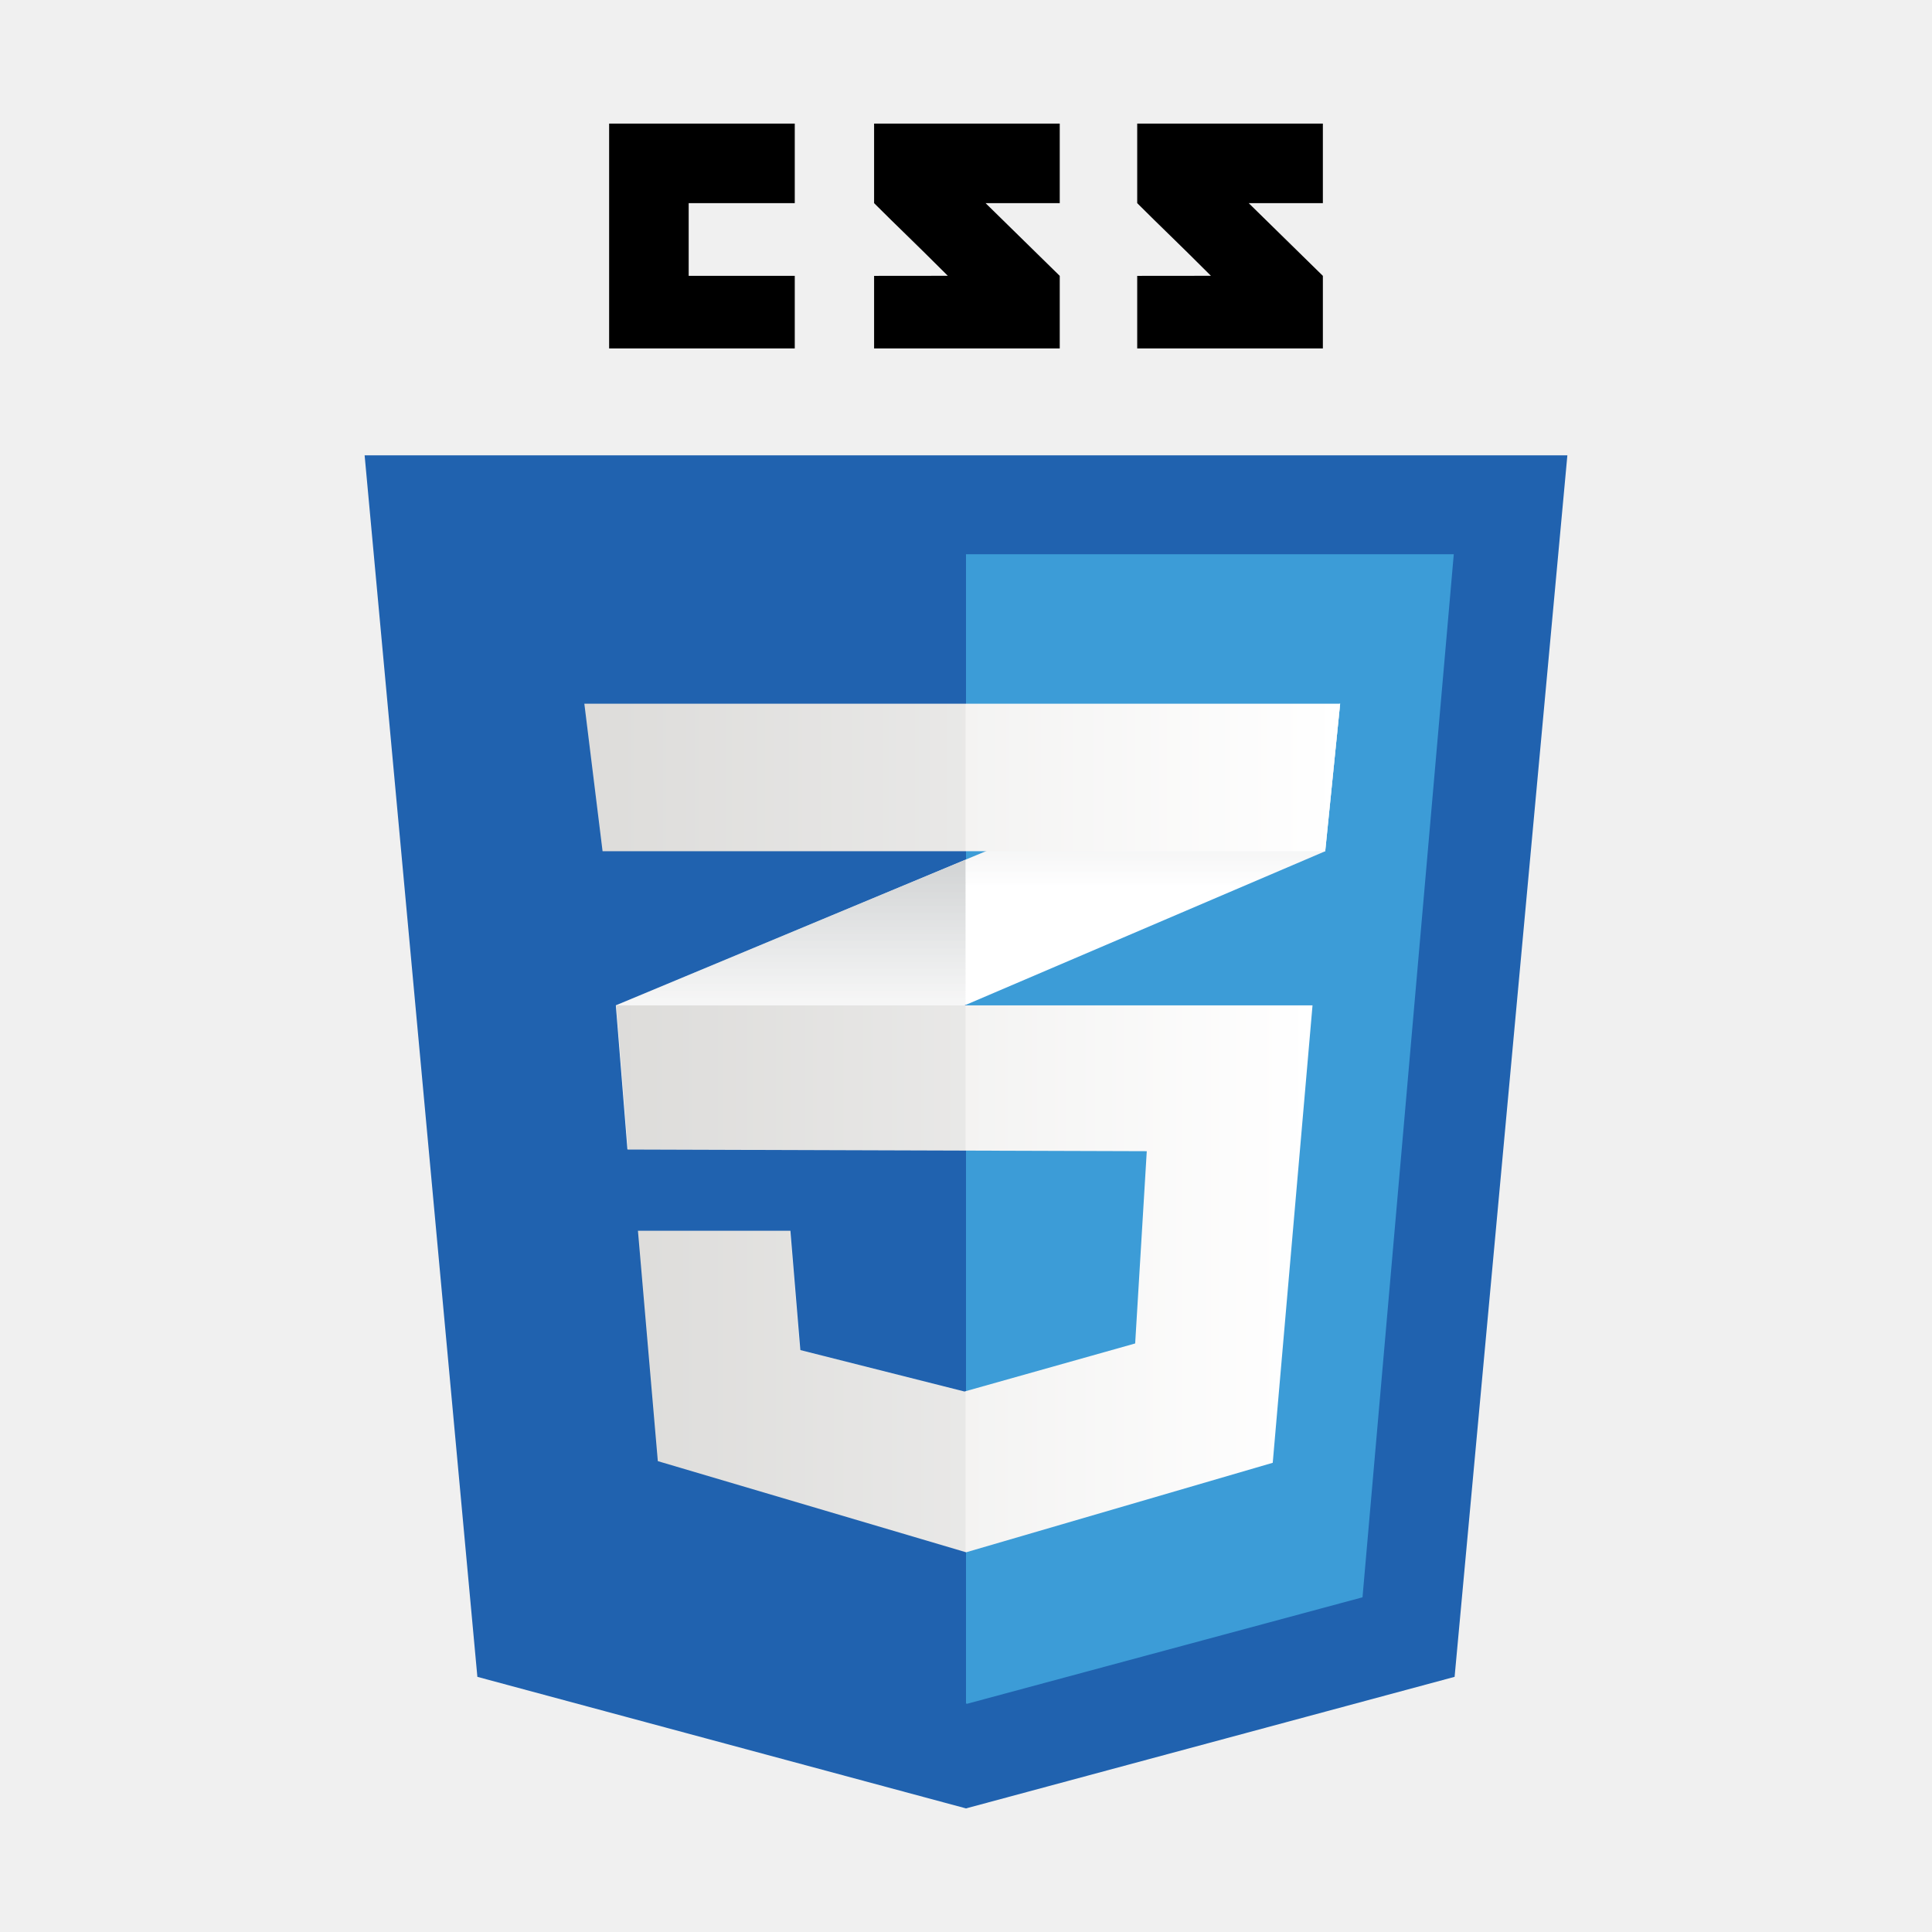
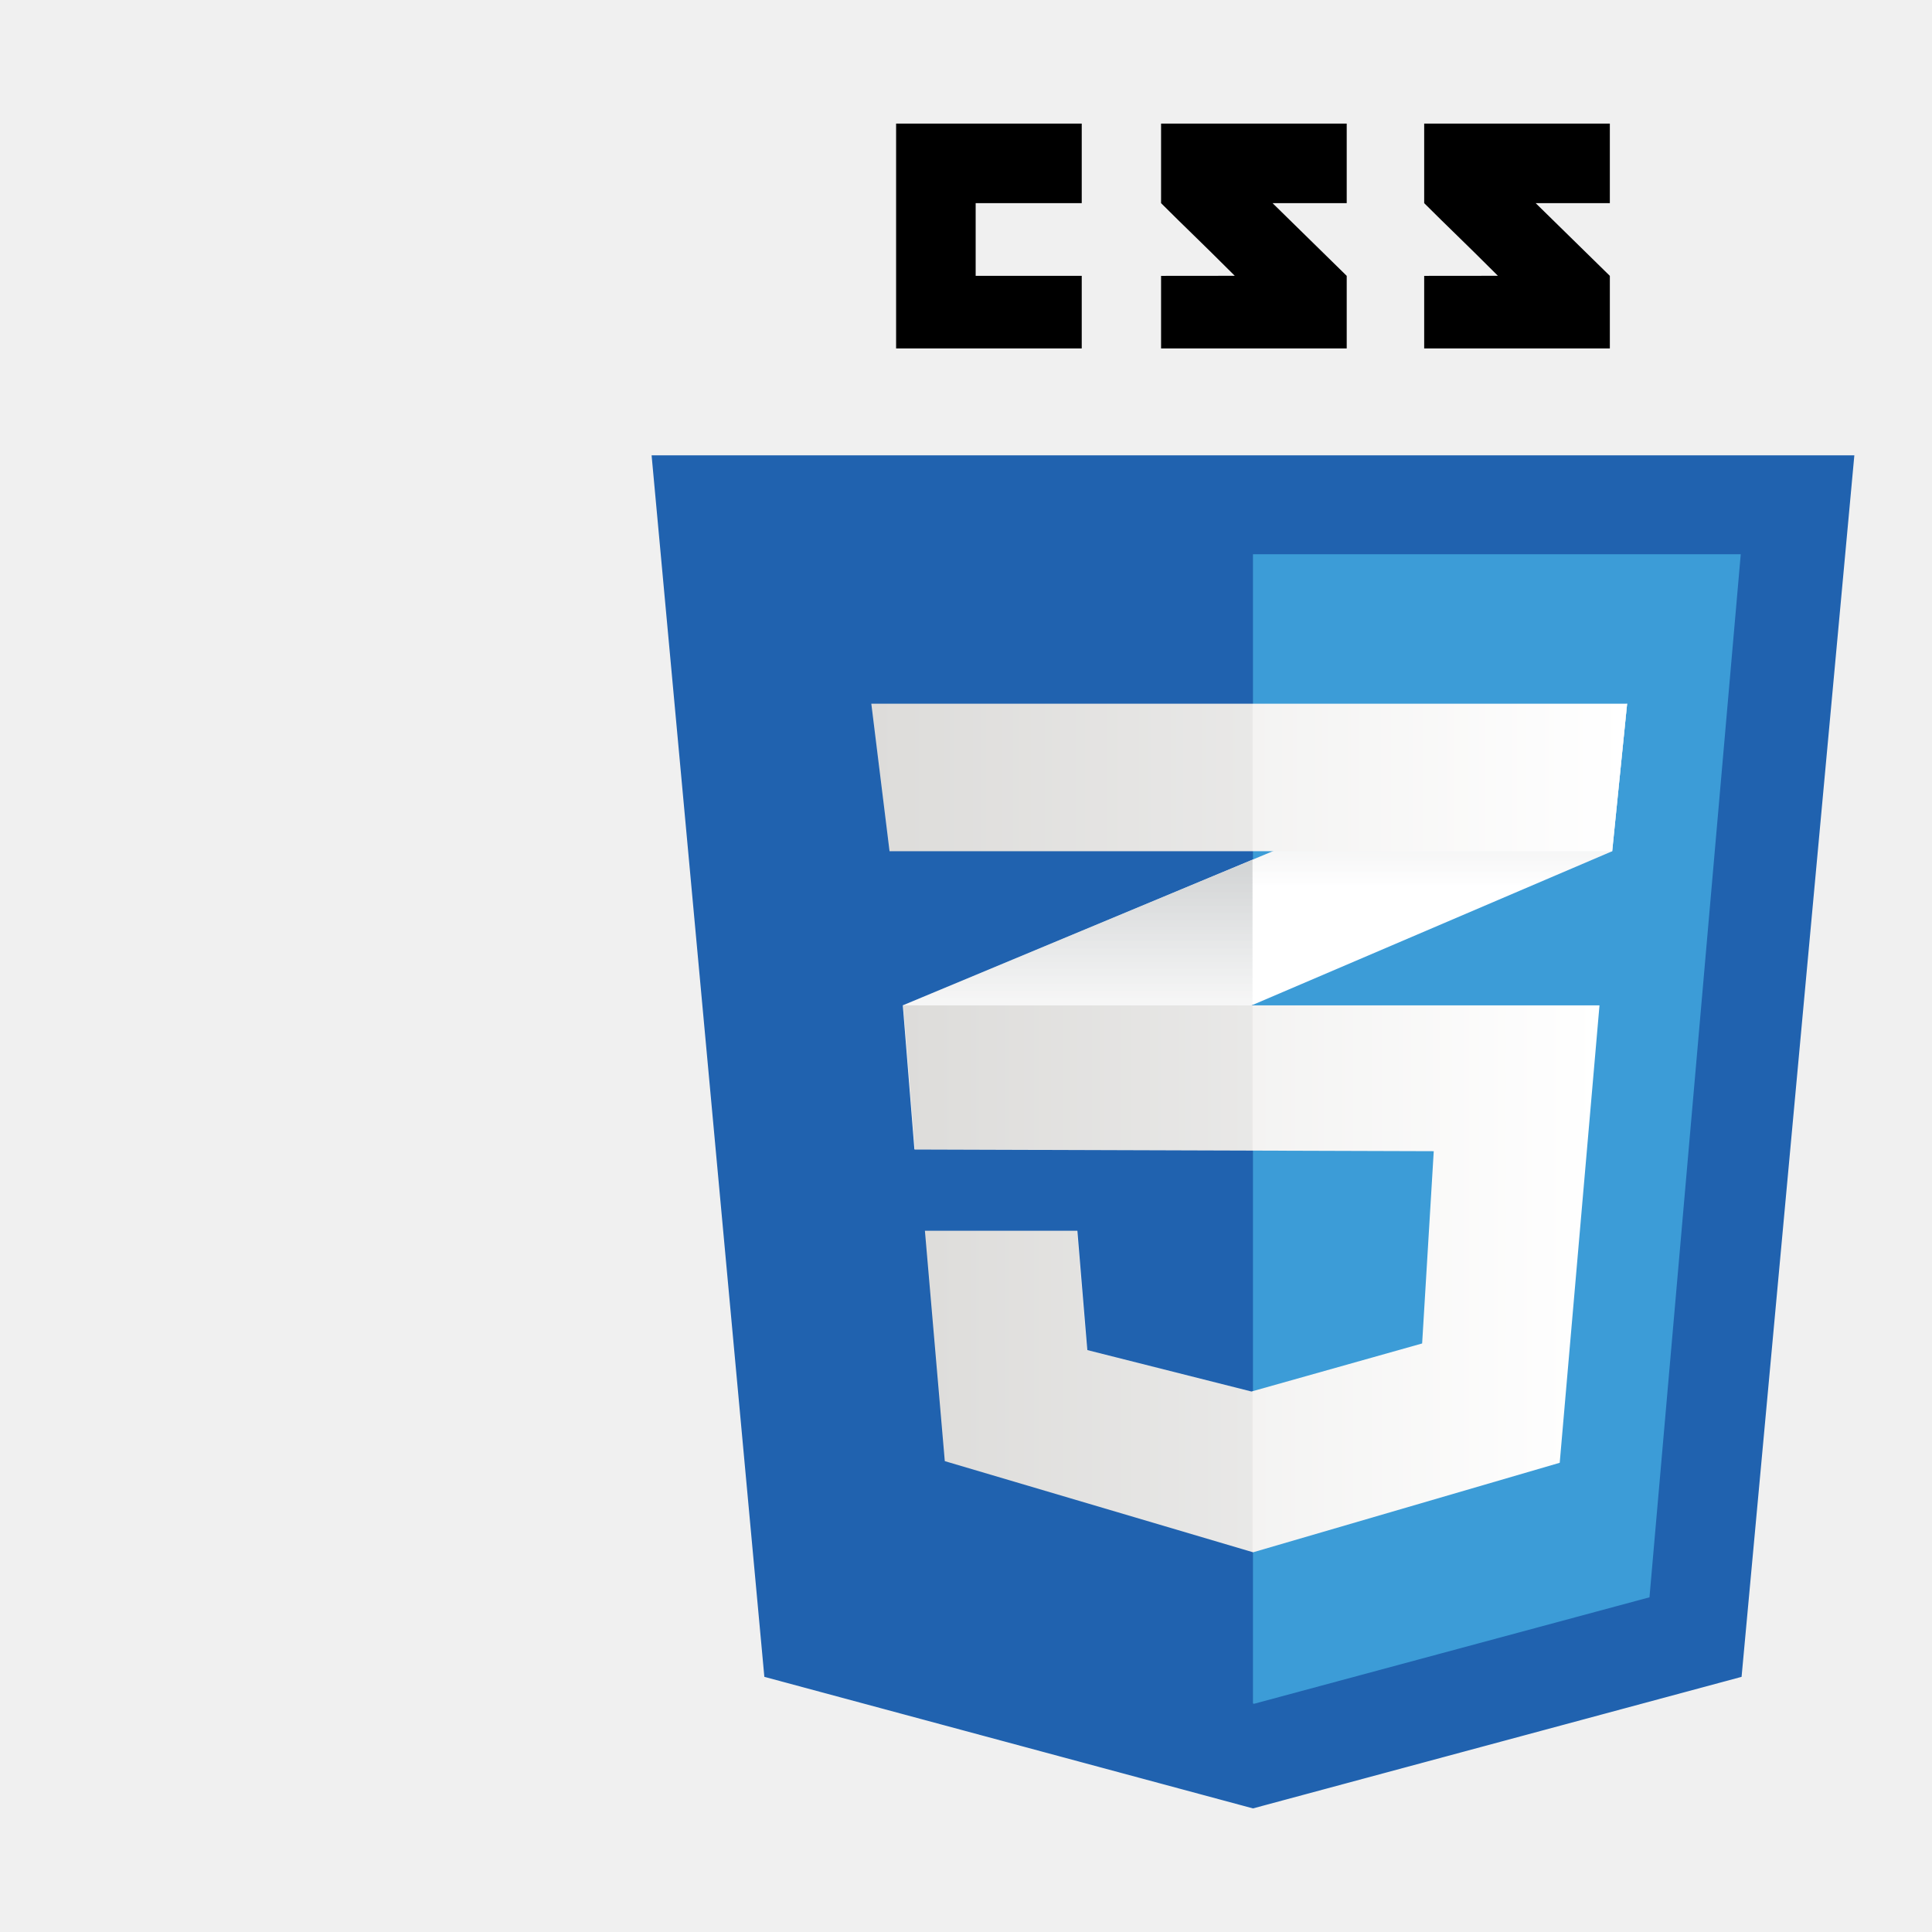
- <svg xmlns="http://www.w3.org/2000/svg" width="24px" height="24px" viewBox="0 0 538.584 538.583">
+ <svg xmlns="http://www.w3.org/2000/svg" width="24px" height="24px" viewBox="-80 0 538.584 538.583">
  <path d="M0 0h538.584v538.583H0V0z" fill="none" />
  <path d="M405.5 467.454L269.29 504.13l-136.212-36.676-31.432-340.525h335.29L405.5 467.454z" fill="#2062af" />
  <path d="M269.289 154.511v320.367l.308.084 110.229-29.682 25.443-290.769h-135.98z" fill="#3c9cd7" />
  <path d="M191.985 76.899V56.631h29.571V34.453h-51.749v62.684h51.749V76.899h-29.571zm82.766-20.268h20.674V34.453h-51.754v22.178c6.924 6.924 10.535 10.238 20.549 20.252-5.854 0-20.549.021-20.549.02v20.234h51.754V76.899l-20.674-20.268zm73.352 0h20.673V34.453H317.02v22.178c6.924 6.924 10.537 10.238 20.551 20.252-5.852 0-20.551.021-20.551.02v20.234h51.757V76.899l-20.674-20.268z" />
  <path d="M269.168 239.656l-97.49 40.602 3.233 40.199 94.257-40.301 100.265-42.868 4.157-41.122-104.422 43.49z" fill="#fff" />
  <linearGradient id="a" gradientUnits="userSpaceOnUse" x1="-825.508" y1="1338.301" x2="-825.508" y2="1419.102" gradientTransform="matrix(1 0 0 -1 1045.93 1658.759)">
    <stop offset=".387" stop-color="#d1d3d4" stop-opacity="0" />
    <stop offset="1" stop-color="#d1d3d4" />
  </linearGradient>
  <path d="M171.677 280.258l3.233 40.199 94.257-40.301v-40.5l-97.49 40.602z" fill="url(#a)" />
  <linearGradient id="b" gradientUnits="userSpaceOnUse" x1="-724.552" y1="1378.602" x2="-724.552" y2="1462.591" gradientTransform="matrix(1 0 0 -1 1045.93 1658.759)">
    <stop offset=".387" stop-color="#d1d3d4" stop-opacity="0" />
    <stop offset="1" stop-color="#d1d3d4" />
  </linearGradient>
  <path d="M373.59 196.167l-104.422 43.489v40.5l100.265-42.868 4.157-41.121z" fill="url(#b)" />
  <linearGradient id="c" gradientUnits="userSpaceOnUse" x1="-874.103" y1="1302.263" x2="-680.039" y2="1302.263" gradientTransform="matrix(1 0 0 -1 1045.93 1658.759)">
    <stop offset="0" stop-color="#e8e7e5" />
    <stop offset="1" stop-color="#fff" />
  </linearGradient>
  <path d="M171.827 280.258l3.234 40.199 144.625.461-3.235 53.598-47.59 13.398-45.748-11.551-2.772-33.268h-42.508l5.545 64.225 85.945 25.412 85.479-24.951 11.09-127.523H171.827z" fill="url(#c)" />
  <path d="M269.168 280.258h-97.49l3.233 40.199 94.257.301v-40.5zm0 107.528l-.462.129-45.742-11.551-2.772-33.268h-42.507l5.544 64.225 85.939 25.412v-44.947z" opacity=".05" />
  <linearGradient id="d" gradientUnits="userSpaceOnUse" x1="-883.032" y1="1442.031" x2="-672.341" y2="1442.031" gradientTransform="matrix(1 0 0 -1 1045.93 1658.759)">
    <stop offset="0" stop-color="#e8e7e5" />
    <stop offset="1" stop-color="#fff" />
  </linearGradient>
  <path d="M162.898 196.167H373.59l-4.157 41.122H167.98l-5.082-41.122z" fill="url(#d)" />
  <path d="M269.168 196.167h-106.27l5.082 41.122h101.188v-41.122z" opacity=".05" />
</svg>
